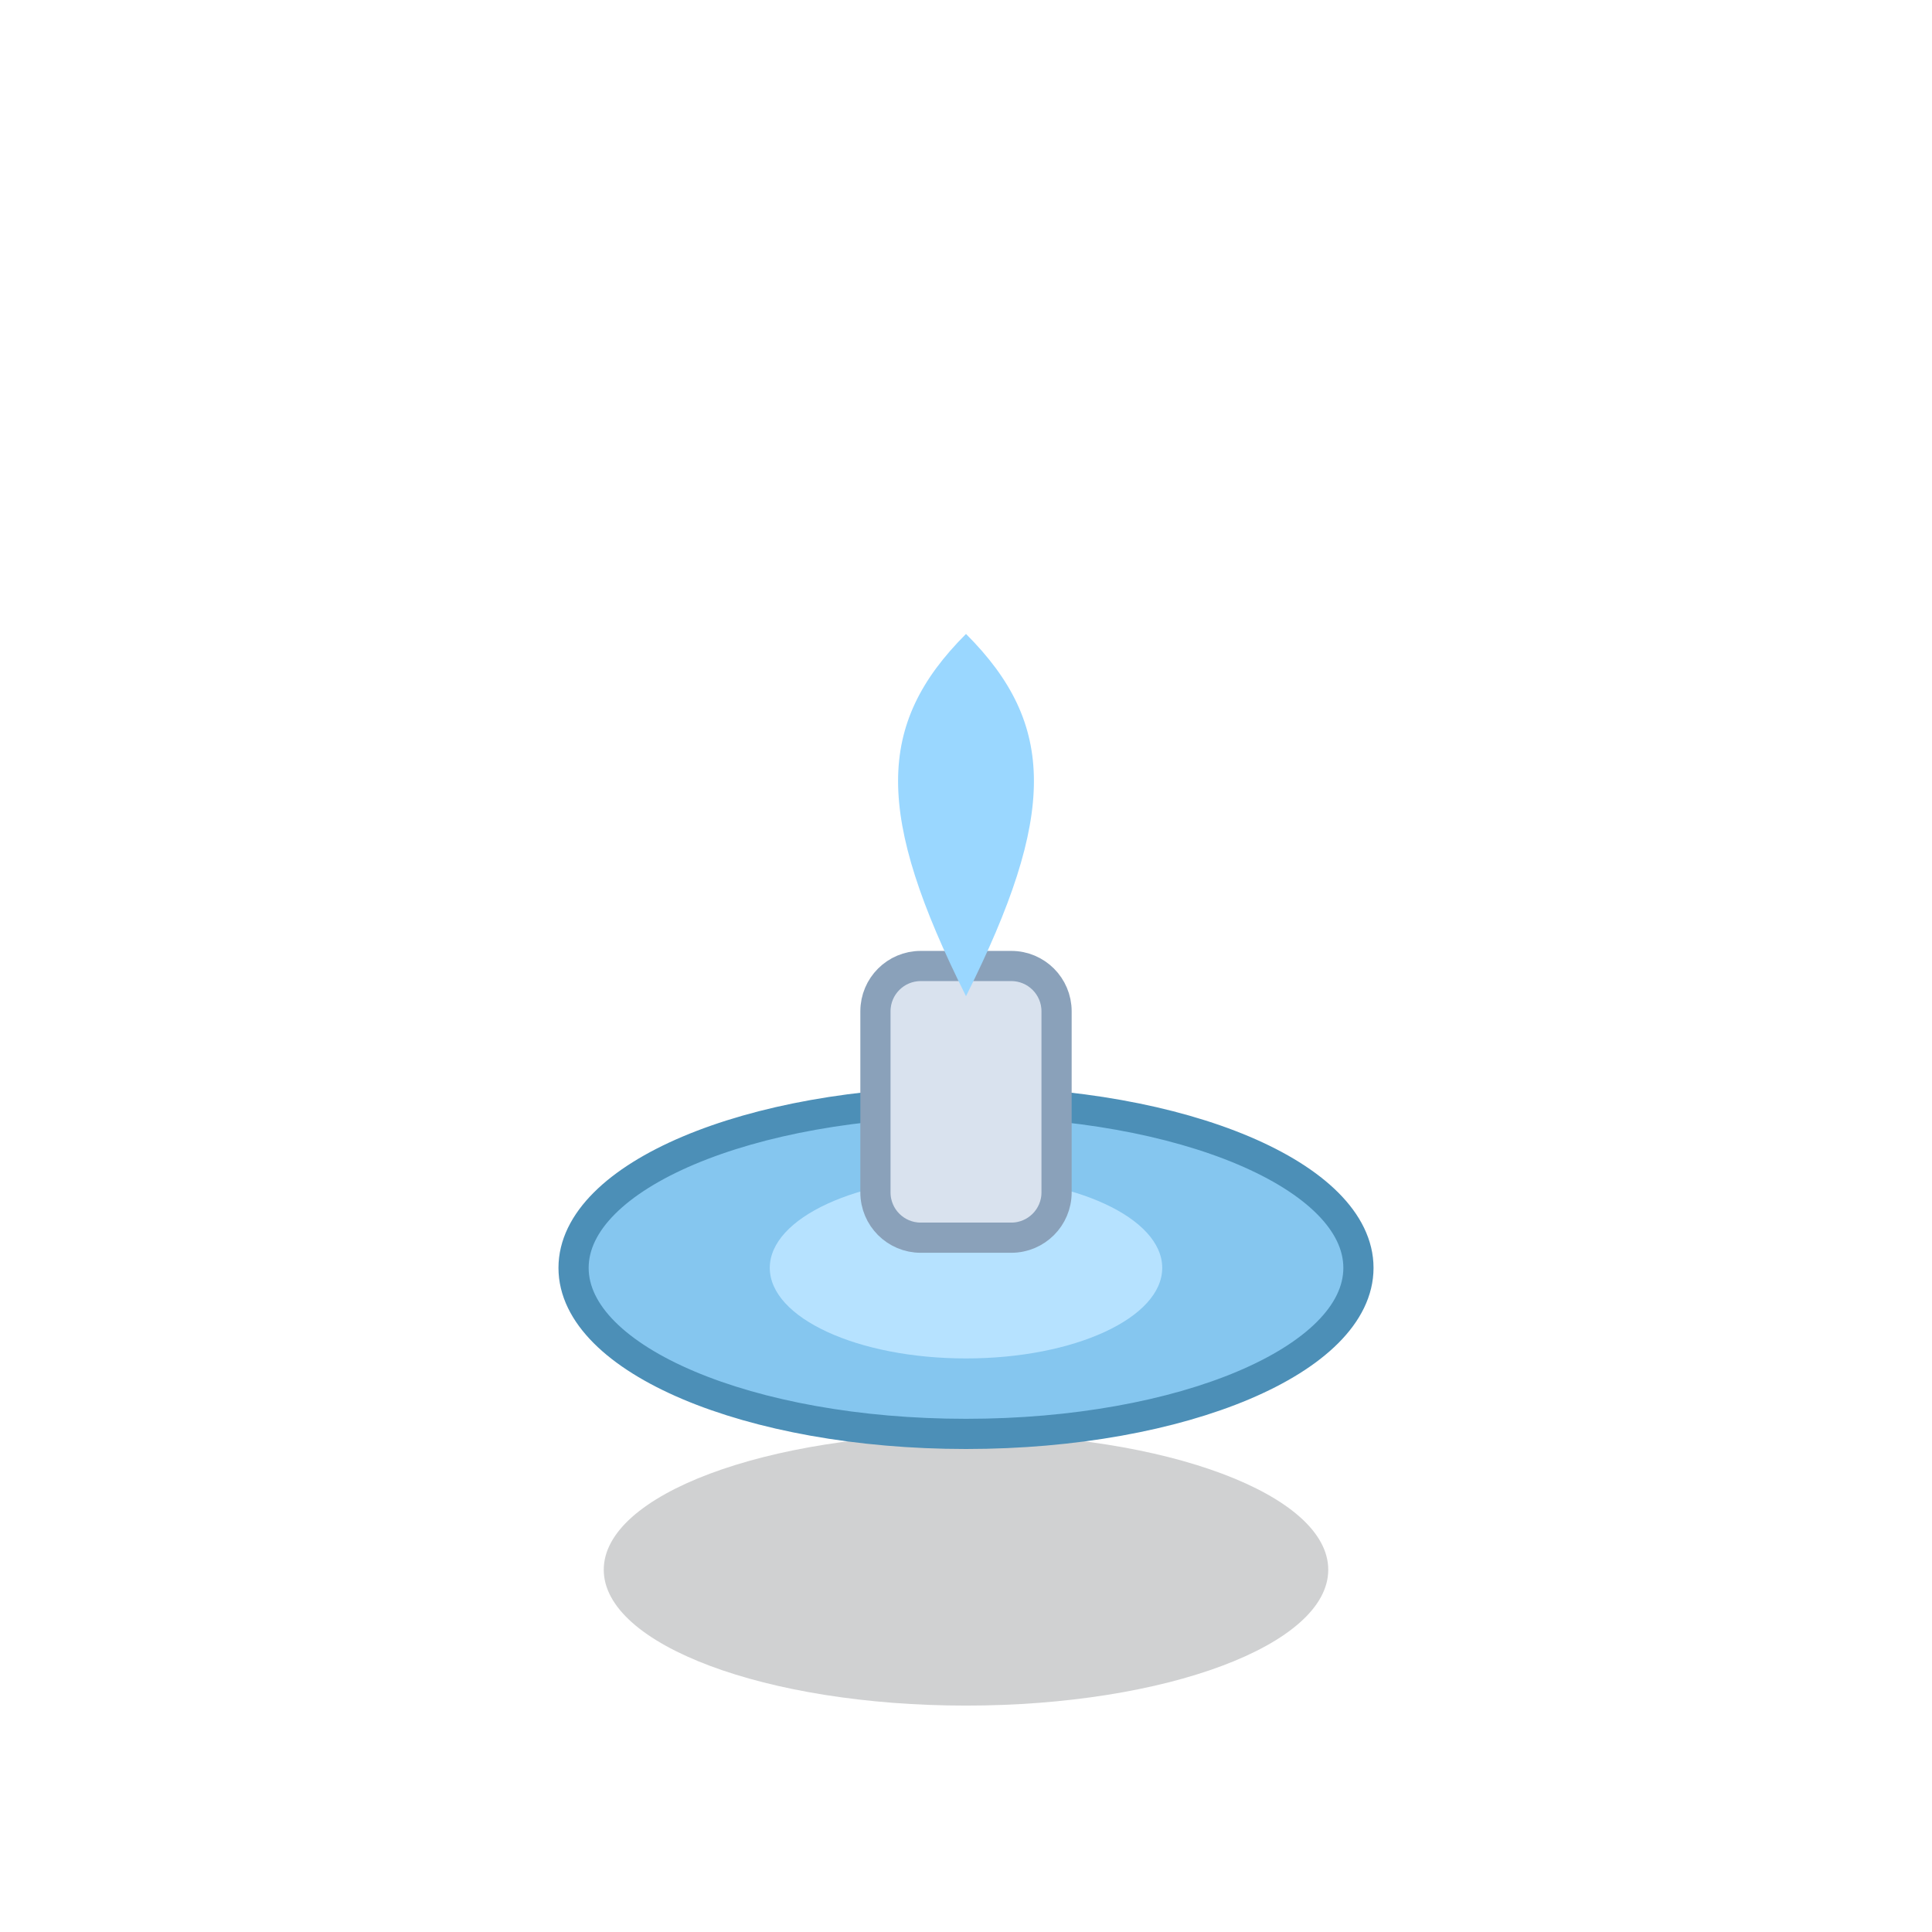
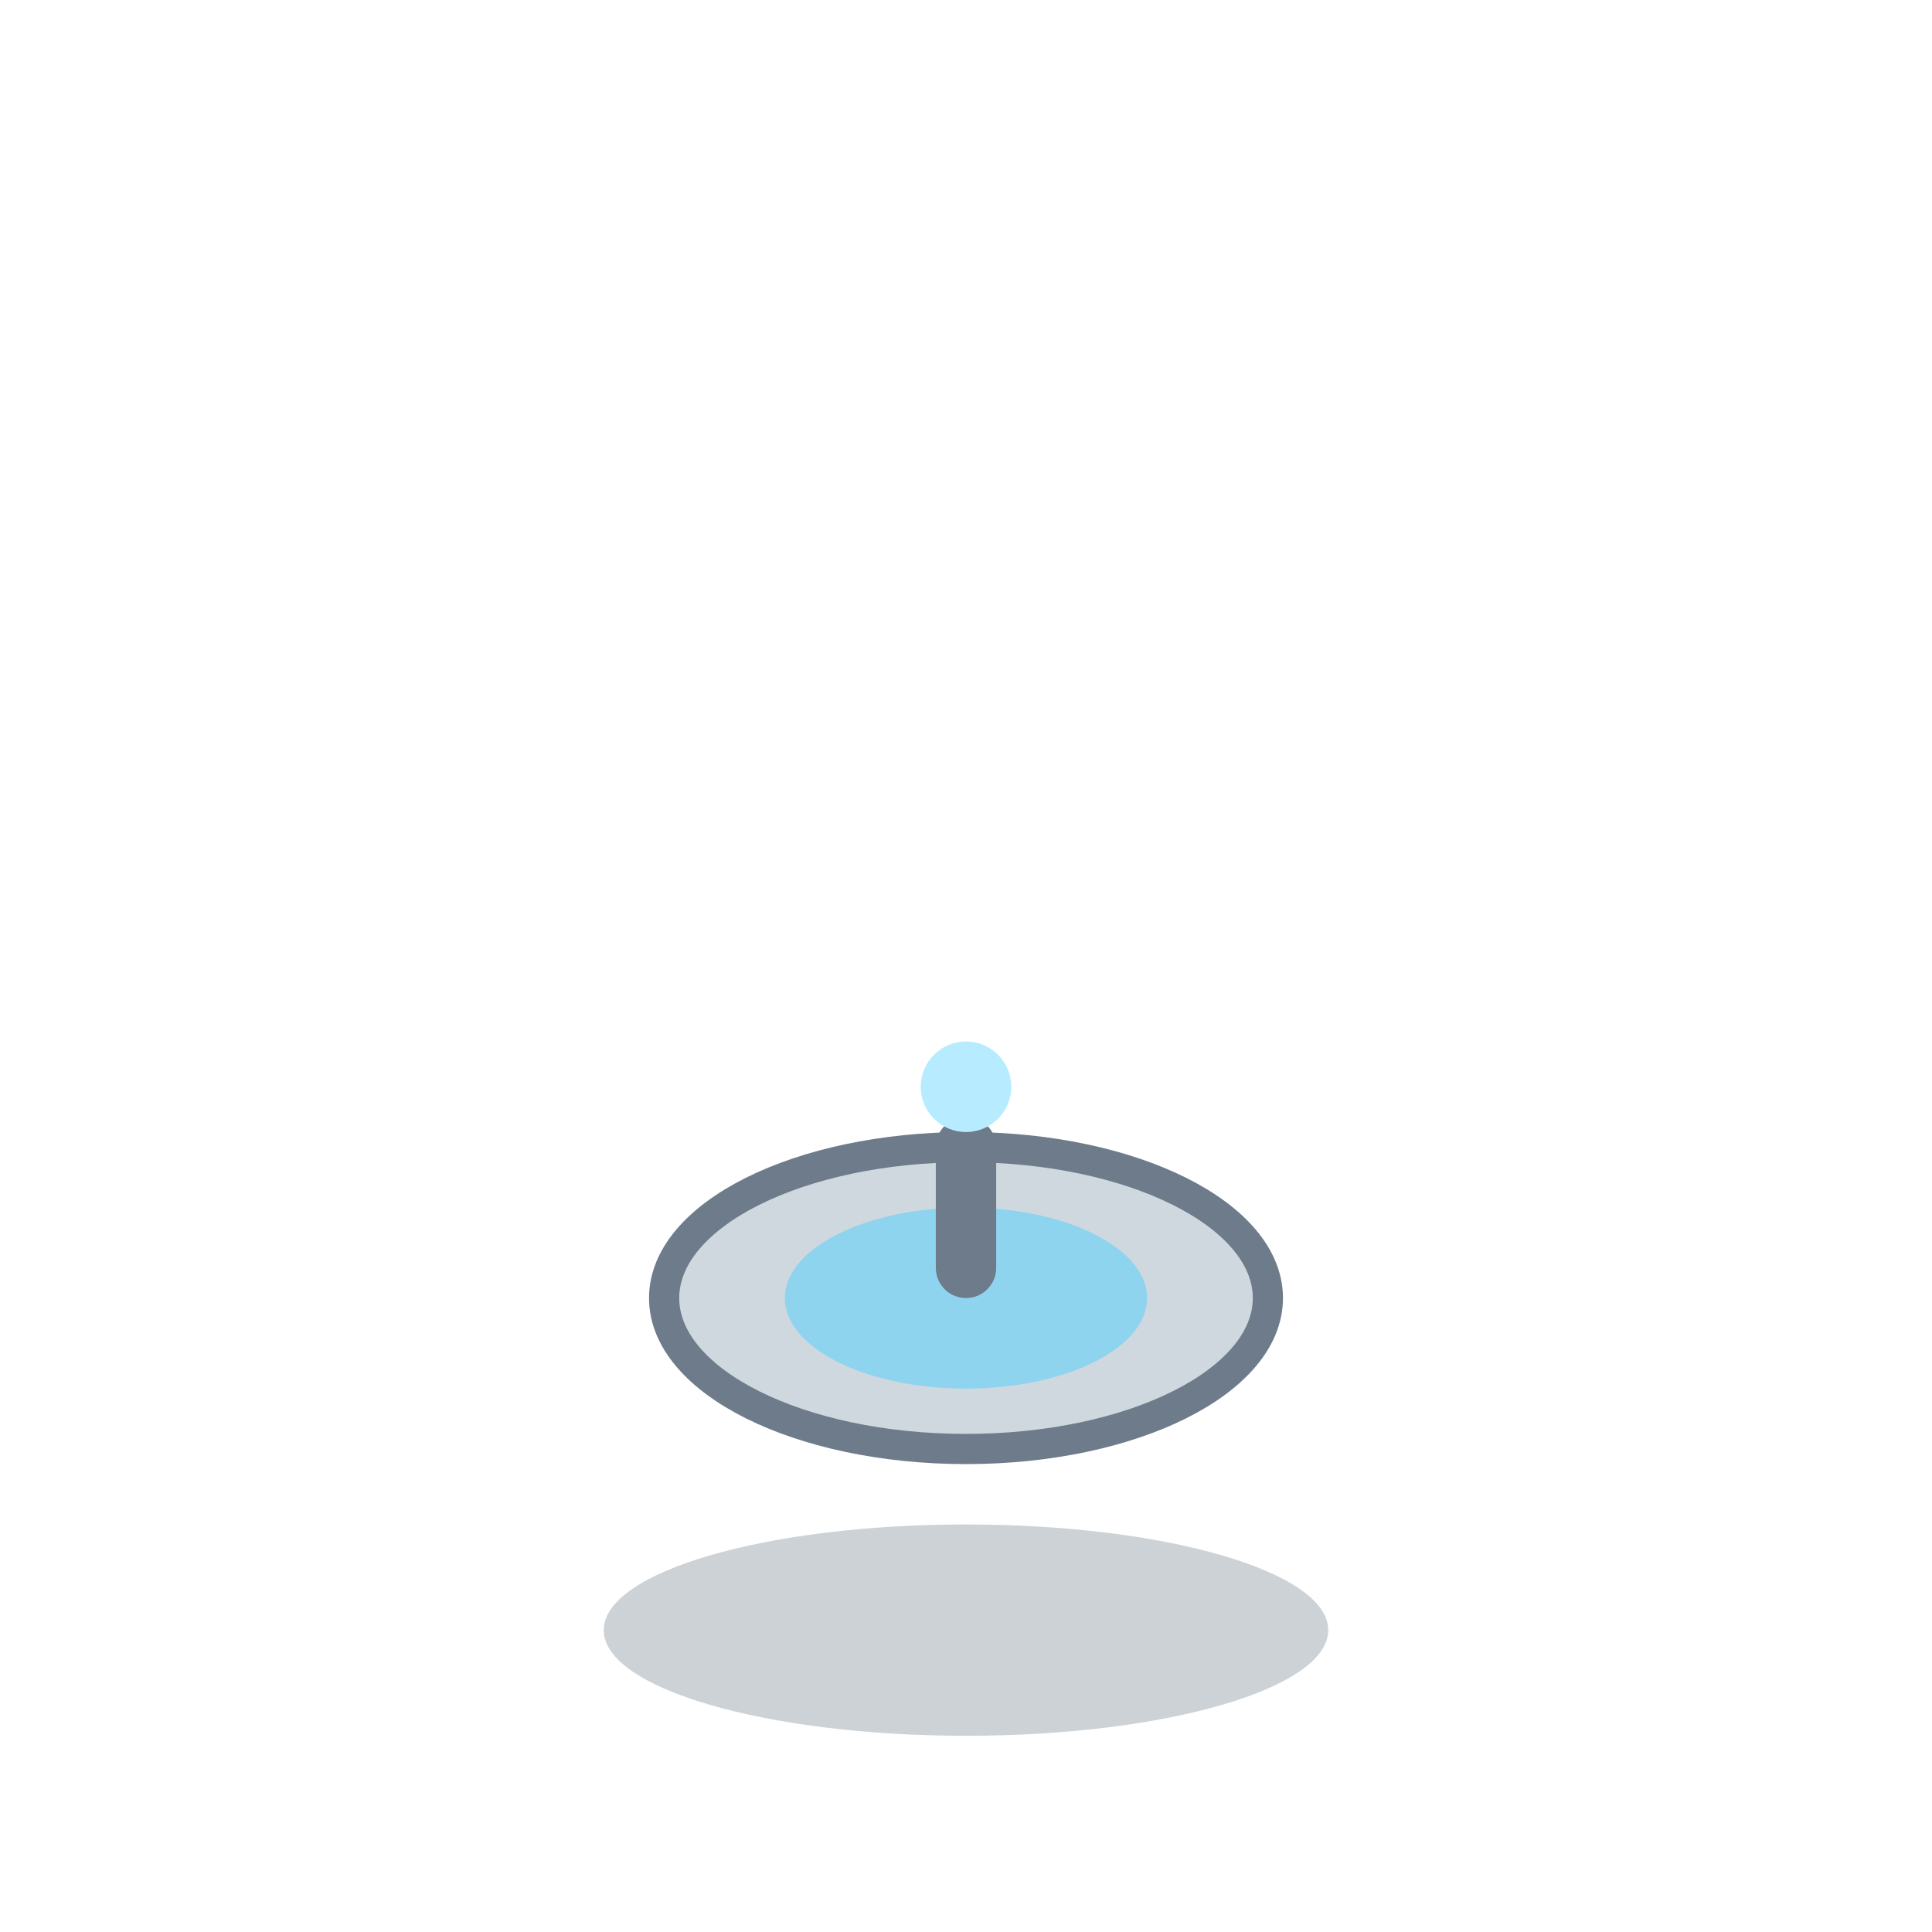
<svg xmlns="http://www.w3.org/2000/svg" width="128" height="128" viewBox="0 0 128 128" fill="none">
-   <ellipse cx="64" cy="104" rx="24" ry="9" fill="rgba(20,28,30,0.2)" />
-   <ellipse cx="64" cy="84" rx="26" ry="11" fill="#85c6ef" stroke="#4c8fb7" stroke-width="2" />
-   <ellipse cx="64" cy="84" rx="13" ry="6" fill="#b6e2ff" />
-   <rect x="58" y="64" width="12" height="18" rx="3" fill="#d9e2ee" stroke="#8aa1ba" stroke-width="2" />
-   <path d="M64 66 C58 54,58 48,64 42 C70 48,70 54,64 66 Z" fill="#9ad7ff" />
+   <ellipse cx="64" cy="108" rx="24" ry="7" fill="#153244" opacity="0.22" />
+   <ellipse cx="64" cy="86" rx="20" ry="10" fill="#cfd8df" stroke="#6d7b8a" stroke-width="2" />
+   <ellipse cx="64" cy="86" rx="12" ry="6" fill="#8fd4ef" />
+   <rect x="62" y="74" width="4" height="12" rx="2" fill="#6d7b8a" />
+   <circle cx="64" cy="72" r="3" fill="#b7ebff" />
</svg>
